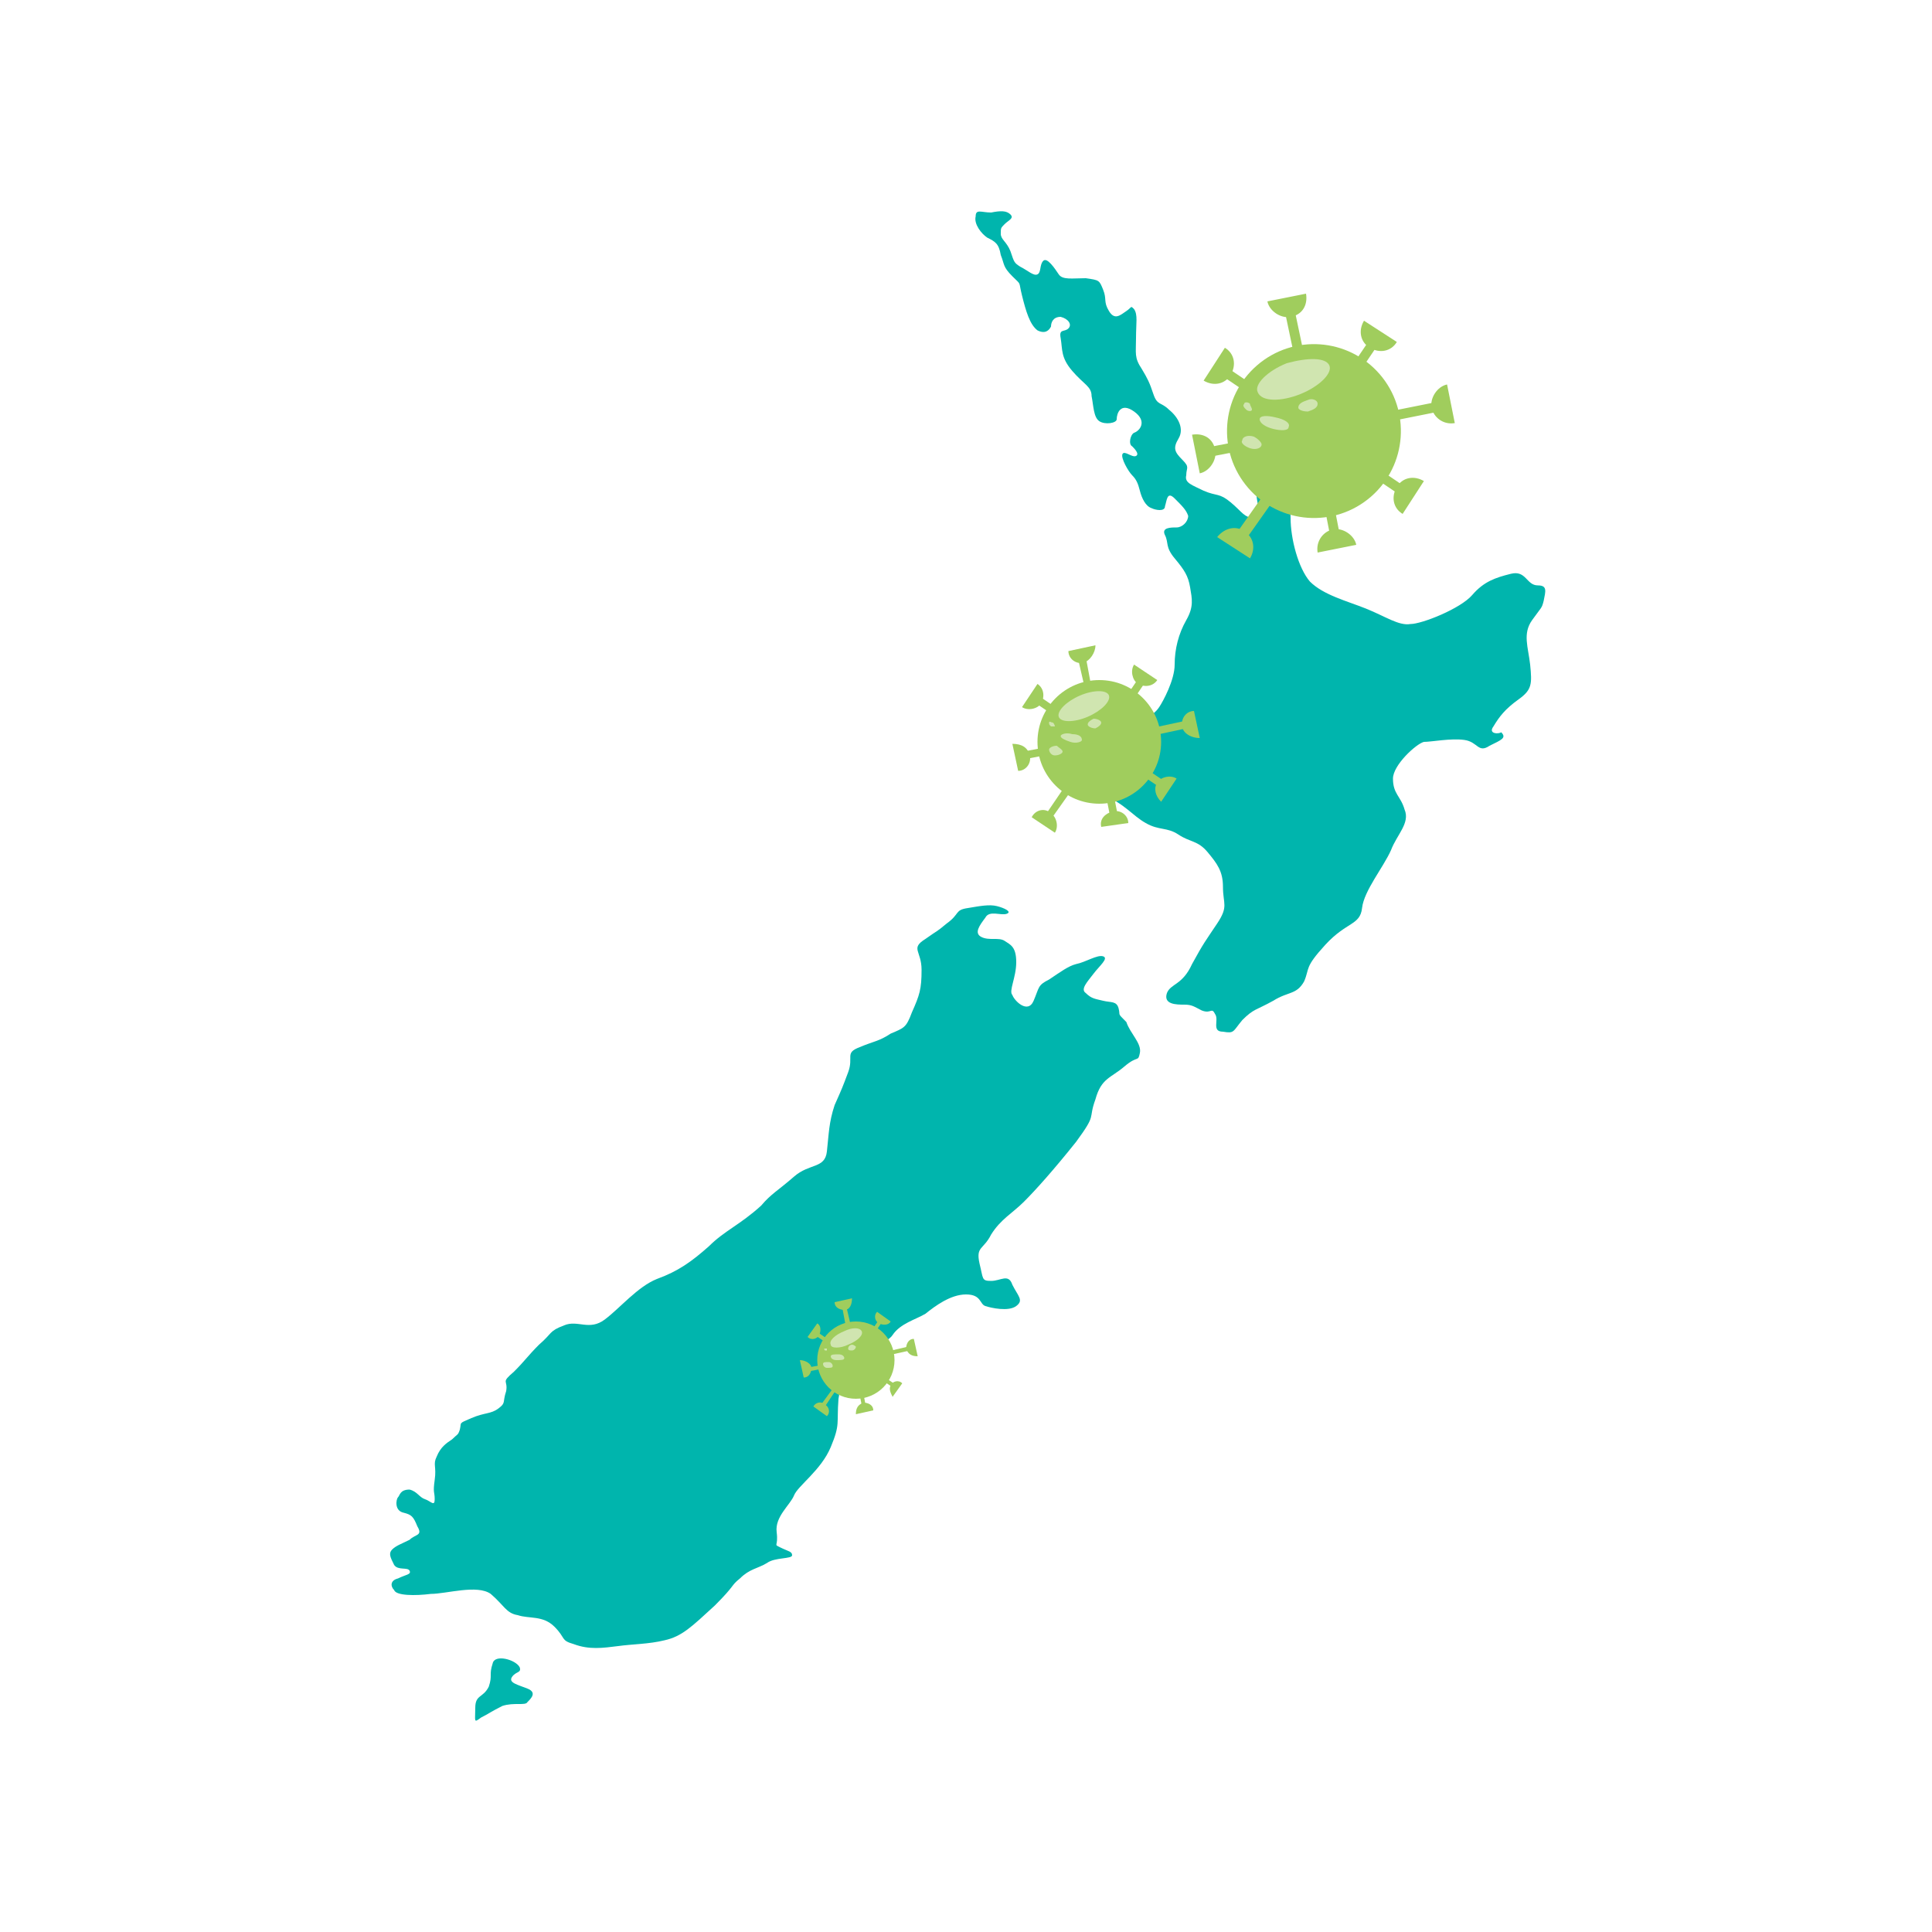
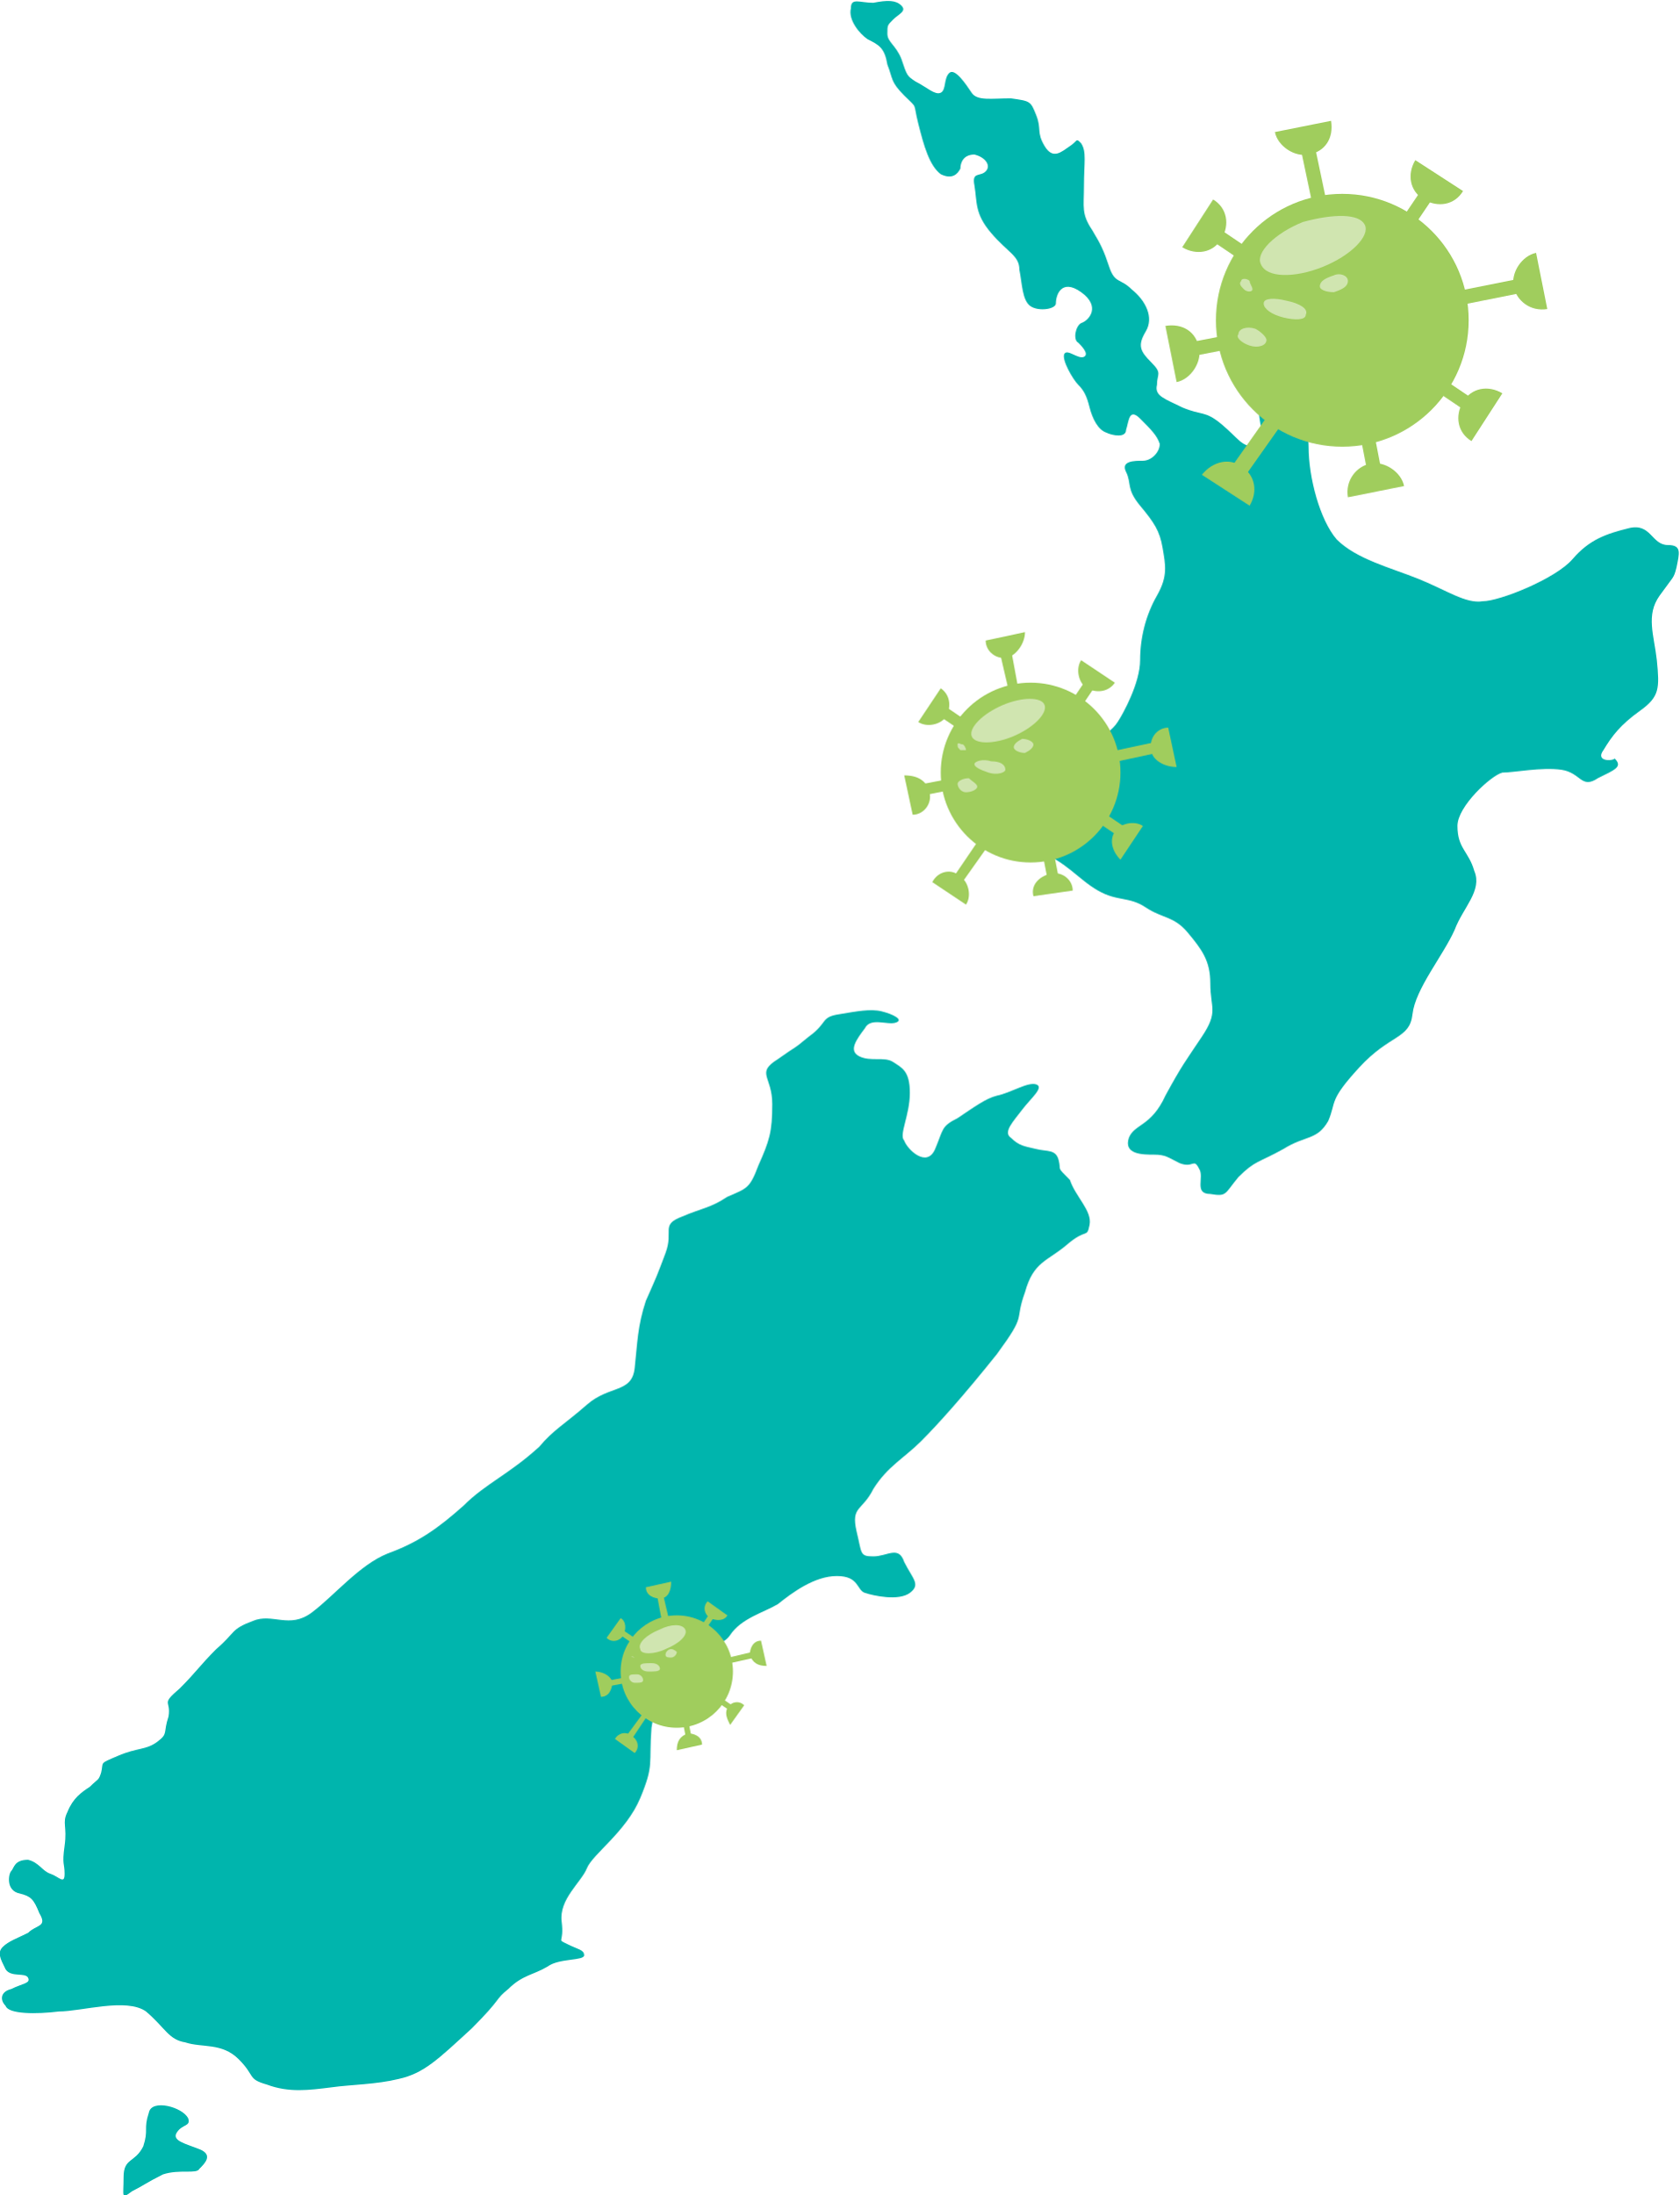
- <svg xmlns="http://www.w3.org/2000/svg" version="1.1" id="Layer_1" x="0px" y="0px" viewBox="0 0 100 100" style="enable-background:new 0 0 100 100;" xml:space="preserve">
+ <svg xmlns="http://www.w3.org/2000/svg" version="1.1" id="Layer_1" x="0px" y="0px" viewBox="0 0 59.8 78.1" style="enable-background:new 0 0 59.8 78.1;" xml:space="preserve">
  <style type="text/css">
	.st0{fill:#00B5AD;}
	.st1{fill:#A0CD5D;}
	.st2{fill:#D0E5B0;}
</style>
  <g>
    <g>
      <g>
        <g>
-           <path class="st0" d="M57.9,52.2c-0.1-0.4-0.4-0.3-0.8-0.4c-0.4-0.1-0.6-0.1-0.9-0.4c-0.3-0.2,0.1-0.6,0.4-1      c0.3-0.4,0.8-0.8,0.5-0.9c-0.3-0.1-0.9,0.3-1.4,0.4c-0.4,0.1-0.8,0.4-1.4,0.8c-0.6,0.3-0.5,0.4-0.8,1.1c-0.3,0.7-1,0-1.1-0.3      c-0.2-0.2,0.2-0.9,0.2-1.7s-0.3-0.9-0.6-1.1c-0.3-0.2-0.8,0-1.2-0.2c-0.4-0.2-0.1-0.6,0.2-1c0.2-0.4,0.8-0.1,1.1-0.2      c0.3-0.1-0.1-0.3-0.5-0.4c-0.4-0.1-0.9,0-1.5,0.1c-0.7,0.1-0.4,0.3-1.1,0.8c-0.6,0.5-0.4,0.3-1.1,0.8c-0.8,0.5-0.2,0.6-0.2,1.6      c0,1-0.1,1.3-0.5,2.2c-0.3,0.8-0.4,0.8-1.1,1.1c-0.6,0.4-0.9,0.4-1.6,0.7c-0.8,0.3-0.3,0.5-0.6,1.3c-0.3,0.8-0.3,0.8-0.7,1.7      c-0.3,0.9-0.3,1.5-0.4,2.4c-0.1,0.9-0.9,0.6-1.7,1.3c-0.8,0.7-1.2,0.9-1.7,1.5c-1.1,1-1.9,1.3-2.7,2.1c-0.9,0.8-1.6,1.3-2.7,1.7      c-1,0.4-1.9,1.5-2.7,2.1c-0.8,0.6-1.4,0-2.1,0.3c-0.8,0.3-0.6,0.4-1.3,1c-0.6,0.6-0.7,0.8-1.3,1.4c-0.7,0.6-0.3,0.4-0.4,1      c-0.2,0.6,0,0.6-0.4,0.9c-0.4,0.3-0.7,0.2-1.4,0.5c-0.7,0.3-0.5,0.2-0.6,0.6c-0.1,0.3-0.1,0.2-0.4,0.5c-0.3,0.2-0.6,0.4-0.8,0.9      c-0.2,0.4,0,0.5-0.1,1.2c-0.1,0.7,0,0.6,0,1c0,0.4-0.2,0.1-0.5,0c-0.3-0.1-0.4-0.4-0.8-0.5c-0.5,0-0.5,0.3-0.6,0.4      c-0.1,0.1-0.2,0.7,0.3,0.8c0.4,0.1,0.5,0.2,0.7,0.7c0.3,0.5-0.1,0.4-0.4,0.7c-0.4,0.2-0.7,0.3-0.9,0.5s-0.1,0.4,0.1,0.8      c0.2,0.3,0.7,0.1,0.8,0.3c0.1,0.2-0.2,0.2-0.6,0.4c-0.4,0.1-0.4,0.4-0.2,0.6c0.1,0.3,1.1,0.3,1.9,0.2c0.8,0,2.4-0.5,3.1,0      c0.7,0.6,0.8,1,1.4,1.1c0.6,0.2,1.3,0,1.9,0.6c0.6,0.6,0.3,0.7,1,0.9c0.8,0.3,1.5,0.2,2.3,0.1c0.7-0.1,1.6-0.1,2.4-0.3      c0.9-0.2,1.4-0.7,2.6-1.8c1.1-1.1,0.8-1,1.3-1.4c0.5-0.5,0.9-0.5,1.4-0.8c0.4-0.3,1.3-0.2,1.3-0.4s-0.2-0.2-0.6-0.4      c-0.4-0.2-0.1,0-0.2-0.8c-0.1-0.8,0.7-1.4,0.9-1.9c0.2-0.5,1.4-1.3,1.9-2.5c0.5-1.2,0.3-1.2,0.4-2.5c0.2-1.2,0.2-1.1,0.7-2      c0.5-0.9,1.7-0.7,2.1-1.3c0.4-0.6,1.2-0.8,1.7-1.1c0.5-0.4,1.3-1,2.1-1c0.8,0,0.7,0.5,1,0.6c0.3,0.1,1.2,0.3,1.6,0      c0.4-0.3,0.1-0.5-0.2-1.1c-0.2-0.6-0.6-0.2-1.1-0.2c-0.5,0-0.4-0.1-0.6-0.9c-0.2-0.9,0.2-0.7,0.6-1.5c0.5-0.8,1.1-1.1,1.7-1.7      c0.6-0.6,1.5-1.6,2.7-3.1c1.1-1.5,0.6-1.1,1-2.2c0.3-1.1,0.8-1.1,1.5-1.7c0.7-0.6,0.7-0.2,0.8-0.7c0.1-0.5-0.5-1-0.7-1.6      C57.8,52.4,58,52.6,57.9,52.2L57.9,52.2z" />
-           <path class="st0" d="M79.6,30.3c-0.6,0-0.6-0.8-1.4-0.6c-0.8,0.2-1.4,0.4-2,1.1c-0.6,0.7-2.6,1.5-3.2,1.5      c-0.6,0.1-1.3-0.4-2.3-0.8c-1-0.4-2.2-0.7-2.9-1.4c-0.6-0.7-1-2.2-1-3.3s-0.6-1.5-0.7-1.9c-0.2-0.4,0-0.8-0.4-1      c-0.4-0.2-0.3-0.4-0.7-0.6c-0.4-0.2-0.7,0.1-0.4,0.5c0.3,0.4,0.4,0.6,0.4,1.4c0,0.8,0.4,1.7-0.1,1.6c-0.5,0-0.6-0.3-1.2-0.8      c-0.6-0.5-0.7-0.3-1.4-0.6c-0.6-0.3-1-0.4-0.9-0.8c0-0.4,0.2-0.4-0.2-0.8c-0.4-0.4-0.5-0.6-0.2-1.1c0.3-0.5,0-1.1-0.5-1.5      c-0.4-0.4-0.6-0.2-0.8-0.8c-0.2-0.6-0.3-0.8-0.6-1.3c-0.4-0.6-0.3-0.8-0.3-1.6c0-0.8,0.1-1.2-0.1-1.5c-0.2-0.2-0.1-0.1-0.4,0.1      s-0.6,0.5-0.9,0c-0.3-0.5-0.1-0.6-0.3-1.1c-0.2-0.5-0.2-0.5-0.9-0.6c-0.7,0-1.2,0.1-1.4-0.2c-0.2-0.3-0.6-0.9-0.8-0.7      c-0.2,0.2-0.1,0.6-0.3,0.7c-0.2,0.1-0.5-0.2-0.9-0.4c-0.3-0.2-0.3-0.2-0.5-0.8c-0.2-0.5-0.5-0.6-0.5-0.9c0-0.3,0-0.3,0.2-0.5      c0.2-0.2,0.5-0.3,0.3-0.5c-0.2-0.2-0.5-0.2-1-0.1c-0.5,0-0.8-0.2-0.8,0.2c-0.1,0.4,0.3,0.9,0.6,1.1c0.4,0.2,0.6,0.3,0.7,0.9      c0.2,0.5,0.1,0.6,0.6,1.1c0.5,0.5,0.3,0.2,0.5,1c0.2,0.8,0.4,1.5,0.8,1.8c0.4,0.2,0.6,0,0.7-0.2c0-0.2,0.1-0.5,0.5-0.5      c0.4,0.1,0.6,0.4,0.4,0.6c-0.2,0.2-0.5,0-0.4,0.5c0.1,0.6,0,1,0.6,1.7c0.6,0.7,1,0.8,1,1.3c0.1,0.5,0.1,1.1,0.4,1.3      c0.3,0.2,0.9,0.1,0.9-0.1c0-0.3,0.2-0.9,0.9-0.4c0.7,0.5,0.3,1,0,1.1c-0.2,0.1-0.3,0.6-0.1,0.7c0.1,0.1,0.4,0.4,0.2,0.5      c-0.2,0.1-0.6-0.3-0.7-0.1c-0.1,0.2,0.3,0.9,0.5,1.1c0.2,0.2,0.3,0.4,0.4,0.8c0.1,0.4,0.3,0.8,0.6,0.9c0.2,0.1,0.7,0.2,0.7-0.1      c0.1-0.3,0.1-0.8,0.5-0.4c0.4,0.4,0.6,0.6,0.7,0.9c0,0.3-0.3,0.6-0.6,0.6c-0.3,0-0.8,0-0.6,0.4c0.2,0.4,0,0.6,0.5,1.2      c0.5,0.6,0.7,0.9,0.8,1.5c0.1,0.6,0.2,1-0.2,1.7s-0.6,1.5-0.6,2.3c0,0.8-0.6,1.9-0.8,2.2c-0.2,0.3-0.4,0.4-1.2,1      c-0.8,0.6-1.5,1.1-2.1,1.3c-0.6,0.2-0.8,0.5-0.7,0.9c0.1,0.5,0.3,1.1,1.2,1.4c1,0.4,1.4,1,2.1,1.4c0.7,0.4,1.1,0.2,1.7,0.6      c0.6,0.4,1,0.3,1.5,0.9c0.5,0.6,0.8,1,0.8,1.8c0,0.9,0.3,1-0.3,1.9c-0.6,0.9-0.7,1-1.3,2.1c-0.5,1.1-1.1,1-1.3,1.5      c-0.2,0.6,0.5,0.6,0.9,0.6c0.4,0,0.5,0.1,0.9,0.3c0.5,0.2,0.5-0.2,0.7,0.2c0.2,0.3-0.2,0.9,0.4,0.9c0.6,0.1,0.5,0,1-0.6      c0.6-0.6,0.7-0.5,1.6-1c0.8-0.5,1.2-0.3,1.6-1c0.3-0.7,0-0.7,1.1-1.9c1.1-1.2,1.8-1,1.9-1.9c0.1-0.9,1.1-2.1,1.5-3      c0.3-0.8,1-1.4,0.7-2.1c-0.2-0.7-0.6-0.8-0.6-1.6c0-0.7,1.2-1.8,1.6-1.9c0.4,0,1.4-0.2,2.1-0.1c0.7,0.1,0.7,0.7,1.3,0.3      c0.6-0.3,0.9-0.4,0.6-0.7C77.6,38,77,38,77.3,37.6c0.3-0.5,0.6-0.9,1.3-1.4s0.7-0.8,0.6-1.8c-0.1-0.9-0.4-1.6,0.1-2.3      c0.5-0.7,0.5-0.6,0.6-1C80,30.6,80.1,30.3,79.6,30.3L79.6,30.3z" />
+           <path class="st0" d="M37.7,41.3c-0.1-0.4-0.4-0.3-0.8-0.4c-0.4-0.1-0.6-0.1-0.9-0.4c-0.3-0.2,0.1-0.6,0.4-1      c0.3-0.4,0.8-0.8,0.5-0.9c-0.3-0.1-0.9,0.3-1.4,0.4c-0.4,0.1-0.8,0.4-1.4,0.8c-0.6,0.3-0.5,0.4-0.8,1.1c-0.3,0.7-1,0-1.1-0.3      c-0.2-0.2,0.2-0.9,0.2-1.7s-0.3-0.9-0.6-1.1c-0.3-0.2-0.8,0-1.2-0.2s-0.1-0.6,0.2-1c0.2-0.4,0.8-0.1,1.1-0.2      c0.3-0.1-0.1-0.3-0.5-0.4c-0.4-0.1-0.9,0-1.5,0.1c-0.7,0.1-0.4,0.3-1.1,0.8c-0.6,0.5-0.4,0.3-1.1,0.8c-0.8,0.5-0.2,0.6-0.2,1.6      s-0.1,1.3-0.5,2.2c-0.3,0.8-0.4,0.8-1.1,1.1C25.3,43,25,43,24.3,43.3c-0.8,0.3-0.3,0.5-0.6,1.3s-0.3,0.8-0.7,1.7      c-0.3,0.9-0.3,1.5-0.4,2.4c-0.1,0.9-0.9,0.6-1.7,1.3s-1.2,0.9-1.7,1.5c-1.1,1-1.9,1.3-2.7,2.1c-0.9,0.8-1.6,1.3-2.7,1.7      c-1,0.4-1.9,1.5-2.7,2.1s-1.4,0-2.1,0.3c-0.8,0.3-0.6,0.4-1.3,1c-0.6,0.6-0.7,0.8-1.3,1.4c-0.7,0.6-0.3,0.4-0.4,1      c-0.2,0.6,0,0.6-0.4,0.9s-0.7,0.2-1.4,0.5c-0.7,0.3-0.5,0.2-0.6,0.6c-0.1,0.3-0.1,0.2-0.4,0.5c-0.3,0.2-0.6,0.4-0.8,0.9      c-0.2,0.4,0,0.5-0.1,1.2s0,0.6,0,1s-0.2,0.1-0.5,0S1.4,66.3,1,66.2c-0.5,0-0.5,0.3-0.6,0.4s-0.2,0.7,0.3,0.8      c0.4,0.1,0.5,0.2,0.7,0.7c0.3,0.5-0.1,0.4-0.4,0.7c-0.4,0.2-0.7,0.3-0.9,0.5S0,69.7,0.2,70.1c0.2,0.3,0.7,0.1,0.8,0.3      c0.1,0.2-0.2,0.2-0.6,0.4C0,70.9,0,71.2,0.2,71.4c0.1,0.3,1.1,0.3,1.9,0.2c0.8,0,2.4-0.5,3.1,0c0.7,0.6,0.8,1,1.4,1.1      c0.6,0.2,1.3,0,1.9,0.6s0.3,0.7,1,0.9c0.8,0.3,1.5,0.2,2.3,0.1c0.7-0.1,1.6-0.1,2.4-0.3c0.9-0.2,1.4-0.7,2.6-1.8      c1.1-1.1,0.8-1,1.3-1.4c0.5-0.5,0.9-0.5,1.4-0.8c0.4-0.3,1.3-0.2,1.3-0.4s-0.2-0.2-0.6-0.4c-0.4-0.2-0.1,0-0.2-0.8      c-0.1-0.8,0.7-1.4,0.9-1.9s1.4-1.3,1.9-2.5s0.3-1.2,0.4-2.5c0.2-1.2,0.2-1.1,0.7-2s1.7-0.7,2.1-1.3c0.4-0.6,1.2-0.8,1.7-1.1      c0.5-0.4,1.3-1,2.1-1s0.7,0.5,1,0.6s1.2,0.3,1.6,0c0.4-0.3,0.1-0.5-0.2-1.1c-0.2-0.6-0.6-0.2-1.1-0.2s-0.4-0.1-0.6-0.9      c-0.2-0.9,0.2-0.7,0.6-1.5c0.5-0.8,1.1-1.1,1.7-1.7c0.6-0.6,1.5-1.6,2.7-3.1c1.1-1.5,0.6-1.1,1-2.2c0.3-1.1,0.8-1.1,1.5-1.7      c0.7-0.6,0.7-0.2,0.8-0.7s-0.5-1-0.7-1.6C37.6,41.5,37.8,41.7,37.7,41.3L37.7,41.3z" />
+           <path class="st0" d="M59.4,19.4c-0.6,0-0.6-0.8-1.4-0.6c-0.8,0.2-1.4,0.4-2,1.1s-2.6,1.5-3.2,1.5c-0.6,0.1-1.3-0.4-2.3-0.8      s-2.2-0.7-2.9-1.4c-0.6-0.7-1-2.2-1-3.3S46,14.4,45.9,14c-0.2-0.4,0-0.8-0.4-1s-0.3-0.4-0.7-0.6c-0.4-0.2-0.7,0.1-0.4,0.5      c0.3,0.4,0.4,0.6,0.4,1.4s0.4,1.7-0.1,1.6c-0.5,0-0.6-0.3-1.2-0.8c-0.6-0.5-0.7-0.3-1.4-0.6c-0.6-0.3-1-0.4-0.9-0.8      c0-0.4,0.2-0.4-0.2-0.8s-0.5-0.6-0.2-1.1s0-1.1-0.5-1.5c-0.4-0.4-0.6-0.2-0.8-0.8c-0.2-0.6-0.3-0.8-0.6-1.3      c-0.4-0.6-0.3-0.8-0.3-1.6c0-0.8,0.1-1.2-0.1-1.5c-0.2-0.2-0.1-0.1-0.4,0.1s-0.6,0.5-0.9,0c-0.3-0.5-0.1-0.6-0.3-1.1      S36.7,3.6,36,3.5c-0.7,0-1.2,0.1-1.4-0.2S34,2.4,33.8,2.6s-0.1,0.6-0.3,0.7c-0.2,0.1-0.5-0.2-0.9-0.4c-0.3-0.2-0.3-0.2-0.5-0.8      c-0.2-0.5-0.5-0.6-0.5-0.9c0-0.3,0-0.3,0.2-0.5s0.5-0.3,0.3-0.5s-0.5-0.2-1-0.1c-0.5,0-0.8-0.2-0.8,0.2      c-0.1,0.4,0.3,0.9,0.6,1.1c0.4,0.2,0.6,0.3,0.7,0.9c0.2,0.5,0.1,0.6,0.6,1.1s0.3,0.2,0.5,1s0.4,1.5,0.8,1.8      c0.4,0.2,0.6,0,0.7-0.2c0-0.2,0.1-0.5,0.5-0.5c0.4,0.1,0.6,0.4,0.4,0.6c-0.2,0.2-0.5,0-0.4,0.5c0.1,0.6,0,1,0.6,1.7s1,0.8,1,1.3      c0.1,0.5,0.1,1.1,0.4,1.3c0.3,0.2,0.9,0.1,0.9-0.1c0-0.3,0.2-0.9,0.9-0.4s0.3,1,0,1.1c-0.2,0.1-0.3,0.6-0.1,0.7      c0.1,0.1,0.4,0.4,0.2,0.5s-0.6-0.3-0.7-0.1c-0.1,0.2,0.3,0.9,0.5,1.1s0.3,0.4,0.4,0.8c0.1,0.4,0.3,0.8,0.6,0.9      c0.2,0.1,0.7,0.2,0.7-0.1c0.1-0.3,0.1-0.8,0.5-0.4s0.6,0.6,0.7,0.9c0,0.3-0.3,0.6-0.6,0.6s-0.8,0-0.6,0.4s0,0.6,0.5,1.2      s0.7,0.9,0.8,1.5s0.2,1-0.2,1.7c-0.4,0.7-0.6,1.5-0.6,2.3s-0.6,1.9-0.8,2.2s-0.4,0.4-1.2,1s-1.5,1.1-2.1,1.3s-0.8,0.5-0.7,0.9      c0.1,0.5,0.3,1.1,1.2,1.4c1,0.4,1.4,1,2.1,1.4c0.7,0.4,1.1,0.2,1.7,0.6c0.6,0.4,1,0.3,1.5,0.9c0.5,0.6,0.8,1,0.8,1.8      c0,0.9,0.3,1-0.3,1.9s-0.7,1-1.3,2.1c-0.5,1.1-1.1,1-1.3,1.5c-0.2,0.6,0.5,0.6,0.9,0.6s0.5,0.1,0.9,0.3c0.5,0.2,0.5-0.2,0.7,0.2      c0.2,0.3-0.2,0.9,0.4,0.9c0.6,0.1,0.5,0,1-0.6c0.6-0.6,0.7-0.5,1.6-1c0.8-0.5,1.2-0.3,1.6-1c0.3-0.7,0-0.7,1.1-1.9      s1.8-1,1.9-1.9s1.1-2.1,1.5-3c0.3-0.8,1-1.4,0.7-2.1c-0.2-0.7-0.6-0.8-0.6-1.6c0-0.7,1.2-1.8,1.6-1.9c0.4,0,1.4-0.2,2.1-0.1      c0.7,0.1,0.7,0.7,1.3,0.3c0.6-0.3,0.9-0.4,0.6-0.7c-0.1,0.1-0.7,0.1-0.4-0.3c0.3-0.5,0.6-0.9,1.3-1.4s0.7-0.8,0.6-1.8      c-0.1-0.9-0.4-1.6,0.1-2.3s0.5-0.6,0.6-1C59.8,19.7,59.9,19.4,59.4,19.4L59.4,19.4z" />
        </g>
-         <path class="st0" d="M27.3,87.4c-0.5-0.2-1-0.3-0.8-0.6c0.2-0.3,0.5-0.2,0.4-0.5c-0.2-0.4-1.3-0.7-1.4-0.2     c-0.2,0.6,0,0.6-0.2,1.2c-0.3,0.6-0.7,0.4-0.7,1.1c0,0.7-0.1,0.8,0.3,0.5c0.4-0.2,0.5-0.3,1.1-0.6c0.6-0.2,1.2,0,1.3-0.2     C27.5,87.9,27.8,87.6,27.3,87.4L27.3,87.4z" />
+         <path class="st0" d="M7.1,76.5c-0.5-0.2-1-0.3-0.8-0.6c0.2-0.3,0.5-0.2,0.4-0.5c-0.2-0.4-1.3-0.7-1.4-0.2c-0.2,0.6,0,0.6-0.2,1.2     c-0.3,0.6-0.7,0.4-0.7,1.1S4.3,78.3,4.7,78c0.4-0.2,0.5-0.3,1.1-0.6c0.6-0.2,1.2,0,1.3-0.2C7.3,77,7.6,76.7,7.1,76.5L7.1,76.5z" />
      </g>
    </g>
    <g>
      <g>
        <g>
-           <ellipse transform="matrix(0.7557 -0.6549 0.6549 0.7557 2.018 49.9933)" class="st1" cx="68" cy="22.3" rx="4.5" ry="4.5" />
+           <ellipse class="st1" cx="47.8" cy="11.4" rx="4.5" ry="4.5" />
          <g>
            <g>
-               <path class="st1" d="M72.3,25.2L72.3,25.2c0.3-0.5,0.9-0.6,1.4-0.3l0,0l-1.1,1.7l0,0C72.1,26.3,72,25.7,72.3,25.2z" />
-               <rect x="71.1" y="23" transform="matrix(-0.5598 0.8286 -0.8286 -0.5598 131.5781 -20.8467)" class="st1" width="0.5" height="3" />
+               <path class="st1" d="M52.1,14.3L52.1,14.3c0.3-0.5,0.9-0.6,1.4-0.3l0,0l-1.1,1.7l0,0C51.9,15.4,51.8,14.8,52.1,14.3z" />
+               <rect x="50.9" y="12.1" transform="matrix(0.5598 -0.8286 0.8286 0.5598 11.2237 48.3768)" class="st1" width="0.5" height="3" />
            </g>
            <g>
-               <path class="st1" d="M63.7,19.4L63.7,19.4c-0.3,0.5-0.9,0.6-1.4,0.3l0,0l1.1-1.7l0,0C63.9,18.3,64,18.9,63.7,19.4z" />
-               <rect x="64.4" y="18.5" transform="matrix(0.5598 -0.8286 0.8286 0.5598 11.8653 62.4521)" class="st1" width="0.5" height="3" />
+               <path class="st1" d="M43.5,8.5L43.5,8.5c-0.3,0.5-0.9,0.6-1.4,0.3l0,0l1.1-1.7l0,0C43.7,7.4,43.8,8,43.5,8.5z" />
+               <rect x="44.2" y="7.6" transform="matrix(0.5598 -0.8286 0.8286 0.5598 11.9832 40.8471)" class="st1" width="0.5" height="3" />
            </g>
          </g>
          <g>
            <g>
-               <path class="st1" d="M74.1,21.1L74.1,21.1c-0.1-0.5,0.3-1.1,0.8-1.2l0,0l0.4,2l0,0C74.7,22,74.2,21.6,74.1,21.1z" />
-               <polygon class="st1" points="70.5,22.1 70.4,21.6 74.4,20.8 74.5,21.3       " />
+               <path class="st1" d="M53.9,10.2L53.9,10.2c-0.1-0.5,0.3-1.1,0.8-1.2l0,0l0.4,2l0,0C54.5,11.1,54,10.7,53.9,10.2z" />
+               <polygon class="st1" points="50.3,11.2 50.2,10.7 54.2,9.9 54.3,10.4       " />
            </g>
            <g>
-               <path class="st1" d="M62.9,23.3L62.9,23.3c0.1,0.5-0.3,1.1-0.8,1.2l0,0l-0.4-2h0C62.3,22.4,62.8,22.7,62.9,23.3z" />
-               <rect x="63.8" y="21.5" transform="matrix(-0.1901 -0.9818 0.9818 -0.1901 53.6577 90.3657)" class="st1" width="0.5" height="3" />
+               <path class="st1" d="M42.7,12.4L42.7,12.4c0.1,0.5-0.3,1.1-0.8,1.2l0,0l-0.4-2l0,0C42.1,11.5,42.6,11.8,42.7,12.4z" />
+               <rect x="42.4" y="11.9" transform="matrix(0.9818 -0.1901 0.1901 0.9818 -1.5144 8.5618)" class="st1" width="3" height="0.5" />
            </g>
          </g>
          <g>
            <g>
-               <path class="st1" d="M70.9,18L70.9,18c-0.5-0.3-0.6-0.9-0.3-1.4l0,0l1.7,1.1l0,0C72,18.2,71.4,18.3,70.9,18z" />
-               <rect x="70" y="17.5" transform="matrix(0.8286 0.5598 -0.5598 0.8286 22.6705 -36.0768)" class="st1" width="0.5" height="3" />
+               <path class="st1" d="M50.7,7.1L50.7,7.1c-0.5-0.3-0.6-0.9-0.3-1.4l0,0l1.7,1.1l0,0C51.8,7.3,51.2,7.4,50.7,7.1z" />
+               <rect x="48.6" y="7.8" transform="matrix(0.5598 -0.8286 0.8286 0.5598 15.3552 45.0215)" class="st1" width="3" height="0.5" />
            </g>
            <g>
-               <path class="st1" d="M64.4,27.5L64.4,27.5c0.5,0.3,0.6,0.9,0.3,1.4l0,0L63,27.8l0,0C63.4,27.3,64,27.2,64.4,27.5z" />
-               <polygon class="st1" points="66.4,24.2 66.9,24.5 64.5,27.9 64,27.6       " />
+               <path class="st1" d="M44.2,16.6L44.2,16.6c0.5,0.3,0.6,0.9,0.3,1.4l0,0l-1.7-1.1l0,0C43.2,16.4,43.8,16.3,44.2,16.6z" />
+               <polygon class="st1" points="46.2,13.3 46.7,13.6 44.3,17 43.8,16.7       " />
            </g>
          </g>
          <g>
            <g>
-               <path class="st1" d="M66.8,16.4L66.8,16.4c-0.5,0.1-1.1-0.3-1.2-0.8l0,0l2-0.4l0,0C67.7,15.8,67.4,16.3,66.8,16.4z" />
-               <polygon class="st1" points="67.8,19.8 67.3,19.9 66.5,16.1 67,16       " />
+               <path class="st1" d="M46.6,5.5L46.6,5.5c-0.5,0.1-1.1-0.3-1.2-0.8l0,0l2-0.4l0,0C47.5,4.9,47.2,5.4,46.6,5.5z" />
+               <polygon class="st1" points="47.6,8.9 47.1,9 46.3,5.2 46.8,5.1       " />
            </g>
            <g>
-               <path class="st1" d="M69,27.4L69,27.4c0.5-0.1,1.1,0.3,1.2,0.8l0,0l-2,0.4l0,0C68.1,28,68.5,27.5,69,27.4z" />
-               <rect x="68.5" y="24.7" transform="matrix(-0.9818 0.19 -0.19 -0.9818 141.2841 38.87)" class="st1" width="0.5" height="3" />
+               <path class="st1" d="M48.8,16.5L48.8,16.5c0.5-0.1,1.1,0.3,1.2,0.8l0,0l-2,0.4l0,0C47.9,17.1,48.3,16.6,48.8,16.5z" />
+               <rect x="48.4" y="13.8" transform="matrix(0.9818 -0.19 0.19 0.9818 -2.0166 9.5152)" class="st1" width="0.5" height="3" />
            </g>
          </g>
        </g>
      </g>
-       <path class="st2" d="M68.8,18.9c0.2,0.4-0.5,1.1-1.5,1.5c-1,0.4-2,0.4-2.2-0.1c-0.2-0.4,0.5-1.1,1.5-1.5    C67.7,18.5,68.6,18.5,68.8,18.9z" />
-       <path class="st2" d="M66.7,22.1c0,0.2-0.4,0.2-0.8,0.1c-0.4-0.1-0.7-0.3-0.7-0.5c0-0.2,0.4-0.2,0.8-0.1    C66.5,21.7,66.8,21.9,66.7,22.1z" />
-       <path class="st2" d="M68.2,20.9c0,0.2-0.2,0.3-0.5,0.4c-0.3,0-0.5-0.1-0.5-0.2c0-0.2,0.2-0.3,0.5-0.4    C67.9,20.6,68.2,20.7,68.2,20.9z" />
-       <path class="st2" d="M64.8,21.2c0,0.1-0.2,0.1-0.3,0c-0.1-0.1-0.2-0.2-0.1-0.3c0-0.1,0.2-0.1,0.3,0C64.7,21,64.8,21.1,64.8,21.2z" />
-       <path class="st2" d="M65.3,23c0,0.2-0.3,0.3-0.6,0.2c-0.3-0.1-0.5-0.3-0.4-0.4c0-0.2,0.3-0.3,0.6-0.2C65.1,22.7,65.3,22.9,65.3,23    z" />
+       <path class="st2" d="M48.6,8c0.2,0.4-0.5,1.1-1.5,1.5s-2,0.4-2.2-0.1c-0.2-0.4,0.5-1.1,1.5-1.5C47.5,7.6,48.4,7.6,48.6,8z" />
+       <path class="st2" d="M46.5,11.2c0,0.2-0.4,0.2-0.8,0.1S45,11,45,10.8s0.4-0.2,0.8-0.1C46.3,10.8,46.6,11,46.5,11.2z" />
+       <path class="st2" d="M48,10c0,0.2-0.2,0.3-0.5,0.4c-0.3,0-0.5-0.1-0.5-0.2c0-0.2,0.2-0.3,0.5-0.4C47.7,9.7,48,9.8,48,10z" />
+       <path class="st2" d="M44.6,10.3c0,0.1-0.2,0.1-0.3,0c-0.1-0.1-0.2-0.2-0.1-0.3c0-0.1,0.2-0.1,0.3,0C44.5,10.1,44.6,10.2,44.6,10.3    z" />
+       <path class="st2" d="M45.1,12.1c0,0.2-0.3,0.3-0.6,0.2c-0.3-0.1-0.5-0.3-0.4-0.4c0-0.2,0.3-0.3,0.6-0.2    C44.9,11.8,45.1,12,45.1,12.1z" />
    </g>
    <g>
      <g>
        <g>
-           <circle class="st1" cx="56.9" cy="38.4" r="3.2" />
+           <circle class="st1" cx="36.7" cy="27.5" r="3.2" />
          <g>
            <g>
-               <path class="st1" d="M59.9,40.5L59.9,40.5c0.2-0.3,0.7-0.4,1-0.2l0,0l-0.8,1.2l0,0C59.8,41.2,59.7,40.8,59.9,40.5z" />
-               <rect x="59" y="38.9" transform="matrix(-0.5598 0.8286 -0.8286 -0.5598 125.4941 13.2989)" class="st1" width="0.4" height="2.1" />
+               <path class="st1" d="M39.7,29.6L39.7,29.6c0.2-0.3,0.7-0.4,1-0.2l0,0l-0.8,1.2l0,0C39.6,30.3,39.5,29.9,39.7,29.6z" />
+               <rect x="38.9" y="28" transform="matrix(0.5598 -0.8286 0.8286 0.5598 -6.8806 45.1552)" class="st1" width="0.4" height="2.1" />
            </g>
            <g>
-               <path class="st1" d="M53.9,36.4L53.9,36.4c-0.2,0.3-0.7,0.4-1,0.2l0,0l0.8-1.2l0,0C54,35.6,54.1,36,53.9,36.4z" />
-               <rect x="54.4" y="35.8" transform="matrix(0.5598 -0.8286 0.8286 0.5598 -6.5087 61.4324)" class="st1" width="0.4" height="2.1" />
+               <path class="st1" d="M33.7,25.5L33.7,25.5c-0.2,0.3-0.7,0.4-1,0.2l0,0l0.8-1.2l0,0C33.8,24.7,33.9,25.1,33.7,25.5z" />
+               <rect x="34.2" y="24.8" transform="matrix(0.5598 -0.8286 0.8286 0.5598 -6.3068 39.8982)" class="st1" width="0.4" height="2.1" />
            </g>
          </g>
          <g>
            <g>
-               <path class="st1" d="M61.2,37.6L61.2,37.6c-0.1-0.4,0.2-0.8,0.6-0.8l0,0l0.3,1.4l0,0C61.6,38.2,61.2,37.9,61.2,37.6z" />
-               <polygon class="st1" points="58.6,38.3 58.6,37.9 61.4,37.3 61.4,37.7       " />
+               <path class="st1" d="M41,26.7L41,26.7c-0.1-0.4,0.2-0.8,0.6-0.8l0,0l0.3,1.4l0,0C41.4,27.3,41,27,41,26.7z" />
+               <polygon class="st1" points="38.4,27.4 38.4,27 41.2,26.4 41.2,26.8       " />
            </g>
            <g>
-               <path class="st1" d="M53.3,39.1L53.3,39.1c0.1,0.4-0.2,0.8-0.6,0.8l0,0l-0.3-1.4h0C52.9,38.5,53.2,38.7,53.3,39.1z" />
-               <rect x="54" y="37.9" transform="matrix(-0.1901 -0.9818 0.9818 -0.1901 26.193 99.4987)" class="st1" width="0.4" height="2.1" />
+               <path class="st1" d="M33.1,28.2L33.1,28.2c0.1,0.4-0.2,0.8-0.6,0.8l0,0l-0.3-1.4l0,0C32.7,27.6,33,27.8,33.1,28.2z" />
+               <rect x="32.9" y="27.7" transform="matrix(0.9818 -0.1901 0.1901 0.9818 -4.6936 6.9613)" class="st1" width="2.1" height="0.4" />
            </g>
          </g>
          <g>
            <g>
-               <path class="st1" d="M58.9,35.4L58.9,35.4c-0.3-0.2-0.4-0.7-0.2-1l0,0l1.2,0.8l0,0C59.7,35.5,59.3,35.6,58.9,35.4z" />
-               <rect x="58.3" y="35" transform="matrix(0.8286 0.5598 -0.5598 0.8286 30.2241 -26.5433)" class="st1" width="0.4" height="2.1" />
+               <path class="st1" d="M38.7,24.5L38.7,24.5c-0.3-0.2-0.4-0.7-0.2-1l0,0l1.2,0.8l0,0C39.5,24.6,39.1,24.7,38.7,24.5z" />
+               <rect x="37.3" y="24.9" transform="matrix(0.5598 -0.8286 0.8286 0.5598 -3.9625 42.8242)" class="st1" width="2.1" height="0.4" />
            </g>
            <g>
-               <path class="st1" d="M54.4,42.1L54.4,42.1c0.3,0.2,0.4,0.7,0.2,1l0,0l-1.2-0.8l0,0C53.6,41.9,54.1,41.8,54.4,42.1z" />
-               <polygon class="st1" points="55.8,39.7 56.1,40 54.4,42.4 54.1,42.2       " />
+               <path class="st1" d="M34.2,31.2L34.2,31.2c0.3,0.2,0.4,0.7,0.2,1l0,0l-1.2-0.8l0,0C33.4,31,33.9,30.9,34.2,31.2z" />
+               <polygon class="st1" points="35.6,28.8 35.9,29.1 34.2,31.5 33.9,31.3       " />
            </g>
          </g>
          <g>
            <g>
-               <path class="st1" d="M56.1,34.3L56.1,34.3c-0.4,0.1-0.8-0.2-0.8-0.6l0,0l1.4-0.3l0,0C56.7,33.8,56.4,34.2,56.1,34.3z" />
-               <polygon class="st1" points="56.7,36.7 56.4,36.7 55.8,34.1 56.2,34       " />
+               <path class="st1" d="M35.9,23.4L35.9,23.4c-0.4,0.1-0.8-0.2-0.8-0.6l0,0l1.4-0.3l0,0C36.5,22.9,36.2,23.3,35.9,23.4z" />
+               <polygon class="st1" points="36.5,25.8 36.2,25.8 35.6,23.2 36,23.1       " />
            </g>
            <g>
-               <path class="st1" d="M57.6,42L57.6,42c0.4-0.1,0.8,0.2,0.8,0.6l0,0L57,42.8l0,0C56.9,42.4,57.2,42.1,57.6,42z" />
-               <rect x="57.2" y="40.1" transform="matrix(-0.9818 0.19 -0.19 -0.9818 121.6244 70.6683)" class="st1" width="0.4" height="2.1" />
+               <path class="st1" d="M37.4,31.1L37.4,31.1c0.4-0.1,0.8,0.2,0.8,0.6l0,0l-1.4,0.2l0,0C36.7,31.5,37,31.2,37.4,31.1z" />
+               <rect x="37.1" y="29.2" transform="matrix(0.9818 -0.19 0.19 0.9818 -5.0666 7.63)" class="st1" width="0.4" height="2.1" />
            </g>
          </g>
        </g>
      </g>
-       <path class="st2" d="M57.4,36c0.1,0.3-0.4,0.8-1.1,1.1c-0.7,0.3-1.4,0.3-1.5,0c-0.1-0.3,0.4-0.8,1.1-1.1    C56.6,35.7,57.3,35.7,57.4,36z" />
-       <path class="st2" d="M56,38.3c0,0.1-0.3,0.2-0.6,0.1c-0.3-0.1-0.5-0.2-0.5-0.3c0-0.1,0.3-0.2,0.6-0.1C55.8,38,56,38.1,56,38.3z" />
-       <path class="st2" d="M57,37.4c0,0.1-0.1,0.2-0.3,0.3c-0.2,0-0.4-0.1-0.4-0.2c0-0.1,0.1-0.2,0.3-0.3C56.8,37.2,57,37.3,57,37.4z" />
-       <path class="st2" d="M54.6,37.6c0,0-0.1,0-0.2,0c-0.1-0.1-0.1-0.1-0.1-0.2s0.1,0,0.2,0C54.6,37.5,54.6,37.6,54.6,37.6z" />
-       <path class="st2" d="M55,38.9c0,0.1-0.2,0.2-0.4,0.2c-0.2,0-0.3-0.2-0.3-0.3c0-0.1,0.2-0.2,0.4-0.2C54.8,38.7,55,38.8,55,38.9z" />
+       <path class="st2" d="M37.2,25.1c0.1,0.3-0.4,0.8-1.1,1.1c-0.7,0.3-1.4,0.3-1.5,0s0.4-0.8,1.1-1.1S37.1,24.8,37.2,25.1z" />
+       <path class="st2" d="M35.8,27.4c0,0.1-0.3,0.2-0.6,0.1c-0.3-0.1-0.5-0.2-0.5-0.3s0.3-0.2,0.6-0.1C35.6,27.1,35.8,27.2,35.8,27.4z" />
+       <path class="st2" d="M36.8,26.5c0,0.1-0.1,0.2-0.3,0.3c-0.2,0-0.4-0.1-0.4-0.2c0-0.1,0.1-0.2,0.3-0.3    C36.6,26.3,36.8,26.4,36.8,26.5z" />
+       <path class="st2" d="M34.4,26.7c0,0-0.1,0-0.2,0c-0.1-0.1-0.1-0.1-0.1-0.2s0.1,0,0.2,0C34.4,26.6,34.4,26.7,34.4,26.7z" />
+       <path class="st2" d="M34.8,28c0,0.1-0.2,0.2-0.4,0.2s-0.3-0.2-0.3-0.3s0.2-0.2,0.4-0.2C34.6,27.8,34.8,27.9,34.8,28z" />
    </g>
    <g>
      <g>
        <g>
-           <circle class="st1" cx="44.3" cy="70.4" r="2" />
+           <circle class="st1" cx="24.1" cy="59.5" r="2" />
          <g>
            <g>
-               <path class="st1" d="M46.1,71.7L46.1,71.7c0.1-0.2,0.4-0.3,0.6-0.1l0,0l-0.5,0.7l0,0C46.1,72.1,46,71.9,46.1,71.7z" />
-               <rect x="45.6" y="70.7" transform="matrix(-0.5598 0.8286 -0.8286 -0.5598 130.4216 73.4324)" class="st1" width="0.2" height="1.3" />
+               <path class="st1" d="M25.9,60.8L25.9,60.8c0.1-0.2,0.4-0.3,0.6-0.1l0,0L26,61.4l0,0C25.9,61.2,25.8,61,25.9,60.8z" />
+               <rect x="25.4" y="59.8" transform="matrix(0.5598 -0.8286 0.8286 0.5598 -38.8312 47.7499)" class="st1" width="0.2" height="1.3" />
            </g>
            <g>
-               <path class="st1" d="M42.4,69.1L42.4,69.1c-0.1,0.2-0.4,0.3-0.6,0.1l0,0l0.5-0.7l0,0C42.5,68.6,42.5,68.9,42.4,69.1z" />
-               <rect x="42.7" y="68.7" transform="matrix(0.5598 -0.8286 0.8286 0.5598 -38.662 66.0184)" class="st1" width="0.2" height="1.3" />
+               <path class="st1" d="M22.2,58.2L22.2,58.2c-0.1,0.2-0.4,0.3-0.6,0.1l0,0l0.5-0.7l0,0C22.3,57.7,22.3,58,22.2,58.2z" />
+               <rect x="22.5" y="57.8" transform="matrix(0.5598 -0.8286 0.8286 0.5598 -38.4913 44.4273)" class="st1" width="0.2" height="1.3" />
            </g>
          </g>
          <g>
            <g>
-               <path class="st1" d="M46.9,69.8L46.9,69.8c0-0.2,0.1-0.5,0.4-0.5l0,0l0.2,0.9l0,0C47.2,70.2,47,70.1,46.9,69.8z" />
-               <polygon class="st1" points="45.3,70.3 45.3,70.1 47,69.7 47.1,69.9       " />
+               <path class="st1" d="M26.7,58.9L26.7,58.9c0-0.2,0.1-0.5,0.4-0.5l0,0l0.2,0.9l0,0C27,59.3,26.8,59.2,26.7,58.9z" />
+               <polygon class="st1" points="25.1,59.4 25.1,59.2 26.8,58.8 26.9,59       " />
            </g>
            <g>
-               <path class="st1" d="M42,70.8L42,70.8c0,0.2-0.1,0.5-0.4,0.5l0,0l-0.2-0.9h0C41.7,70.4,42,70.6,42,70.8z" />
-               <rect x="42.4" y="70" transform="matrix(-0.1901 -0.9818 0.9818 -0.1901 -18.7967 125.9149)" class="st1" width="0.2" height="1.3" />
+               <path class="st1" d="M21.8,59.9L21.8,59.9c0,0.2-0.1,0.5-0.4,0.5l0,0l-0.2-0.9l0,0C21.5,59.5,21.8,59.7,21.8,59.9z" />
+               <rect x="21.6" y="59.7" transform="matrix(0.9818 -0.1901 0.1901 0.9818 -10.9655 5.3294)" class="st1" width="1.3" height="0.2" />
            </g>
          </g>
          <g>
            <g>
-               <path class="st1" d="M45.5,68.5L45.5,68.5c-0.2-0.1-0.3-0.4-0.1-0.6l0,0l0.7,0.5l0,0C46,68.6,45.7,68.6,45.5,68.5z" />
-               <rect x="45.1" y="68.3" transform="matrix(0.8286 0.5598 -0.5598 0.8286 46.3427 -13.5107)" class="st1" width="0.2" height="1.3" />
+               <path class="st1" d="M25.3,57.6L25.3,57.6c-0.2-0.1-0.3-0.4-0.1-0.6l0,0l0.7,0.5l0,0C25.8,57.7,25.5,57.7,25.3,57.6z" />
+               <rect x="24.4" y="57.9" transform="matrix(0.5598 -0.8286 0.8286 0.5598 -37.0441 46.247)" class="st1" width="1.3" height="0.2" />
            </g>
            <g>
-               <path class="st1" d="M42.7,72.7L42.7,72.7c0.2,0.1,0.3,0.4,0.1,0.6l0,0l-0.7-0.5l0,0C42.2,72.6,42.5,72.5,42.7,72.7z" />
-               <polygon class="st1" points="43.6,71.2 43.7,71.3 42.7,72.8 42.5,72.7       " />
+               <path class="st1" d="M22.5,61.8L22.5,61.8c0.2,0.1,0.3,0.4,0.1,0.6l0,0l-0.7-0.5l0,0C22,61.7,22.3,61.6,22.5,61.8z" />
+               <polygon class="st1" points="23.4,60.3 23.5,60.4 22.5,61.9 22.3,61.8       " />
            </g>
          </g>
          <g>
            <g>
-               <path class="st1" d="M43.7,67.8L43.7,67.8c-0.2,0-0.5-0.1-0.5-0.4l0,0l0.9-0.2l0,0C44.1,67.5,44,67.8,43.7,67.8z" />
-               <polygon class="st1" points="44.2,69.3 43.9,69.3 43.6,67.7 43.8,67.6       " />
+               <path class="st1" d="M23.5,56.9L23.5,56.9c-0.2,0-0.5-0.1-0.5-0.4l0,0l0.9-0.2l0,0C23.9,56.6,23.8,56.9,23.5,56.9z" />
+               <polygon class="st1" points="24,58.4 23.7,58.4 23.4,56.8 23.6,56.7       " />
            </g>
            <g>
-               <path class="st1" d="M44.7,72.6L44.7,72.6c0.2,0,0.5,0.1,0.5,0.4l0,0l-0.9,0.2l0,0C44.3,72.9,44.4,72.7,44.7,72.6z" />
-               <rect x="44.5" y="71.4" transform="matrix(-0.9818 0.19 -0.19 -0.9818 102.0664 134.4045)" class="st1" width="0.2" height="1.3" />
+               <path class="st1" d="M24.5,61.7L24.5,61.7c0.2,0,0.5,0.1,0.5,0.4l0,0l-0.9,0.2l0,0C24.1,62,24.2,61.8,24.5,61.7z" />
+               <rect x="24.3" y="60.6" transform="matrix(0.9818 -0.19 0.19 0.9818 -11.1844 5.7504)" class="st1" width="0.2" height="1.3" />
            </g>
          </g>
        </g>
      </g>
-       <path class="st2" d="M44.6,68.9c0.1,0.2-0.2,0.5-0.7,0.7c-0.4,0.2-0.9,0.2-0.9,0c-0.1-0.2,0.2-0.5,0.7-0.7    C44.1,68.7,44.5,68.7,44.6,68.9z" />
-       <path class="st2" d="M43.7,70.3c0,0.1-0.2,0.1-0.4,0.1c-0.2,0-0.3-0.1-0.3-0.2c0-0.1,0.2-0.1,0.4-0.1    C43.6,70.1,43.7,70.2,43.7,70.3z" />
-       <path class="st2" d="M44.3,69.7c0,0.1-0.1,0.2-0.2,0.2c-0.1,0-0.2,0-0.2-0.1c0-0.1,0.1-0.2,0.2-0.2C44.2,69.6,44.3,69.7,44.3,69.7    z" />
-       <path class="st2" d="M42.8,69.9c0,0-0.1,0-0.1,0c0,0-0.1-0.1,0-0.1c0,0,0.1,0,0.1,0C42.8,69.8,42.8,69.9,42.8,69.9z" />
-       <path class="st2" d="M43.1,70.7c0,0.1-0.1,0.1-0.3,0.1c-0.1,0-0.2-0.1-0.2-0.2c0-0.1,0.1-0.1,0.3-0.1C43,70.5,43.1,70.6,43.1,70.7    z" />
+       <path class="st2" d="M24.4,58c0.1,0.2-0.2,0.5-0.7,0.7c-0.4,0.2-0.9,0.2-0.9,0c-0.1-0.2,0.2-0.5,0.7-0.7    C23.9,57.8,24.3,57.8,24.4,58z" />
+       <path class="st2" d="M23.5,59.4c0,0.1-0.2,0.1-0.4,0.1s-0.3-0.1-0.3-0.2s0.2-0.1,0.4-0.1C23.4,59.2,23.5,59.3,23.5,59.4z" />
+       <path class="st2" d="M24.1,58.8c0,0.1-0.1,0.2-0.2,0.2c-0.1,0-0.2,0-0.2-0.1s0.1-0.2,0.2-0.2S24.1,58.8,24.1,58.8z" />
+       <path class="st2" d="M22.6,59L22.6,59C22.5,59,22.4,58.9,22.6,59L22.6,59L22.6,59z" />
+       <path class="st2" d="M22.9,59.8c0,0.1-0.1,0.1-0.3,0.1c-0.1,0-0.2-0.1-0.2-0.2s0.1-0.1,0.3-0.1C22.8,59.6,22.9,59.7,22.9,59.8z" />
    </g>
  </g>
</svg>
